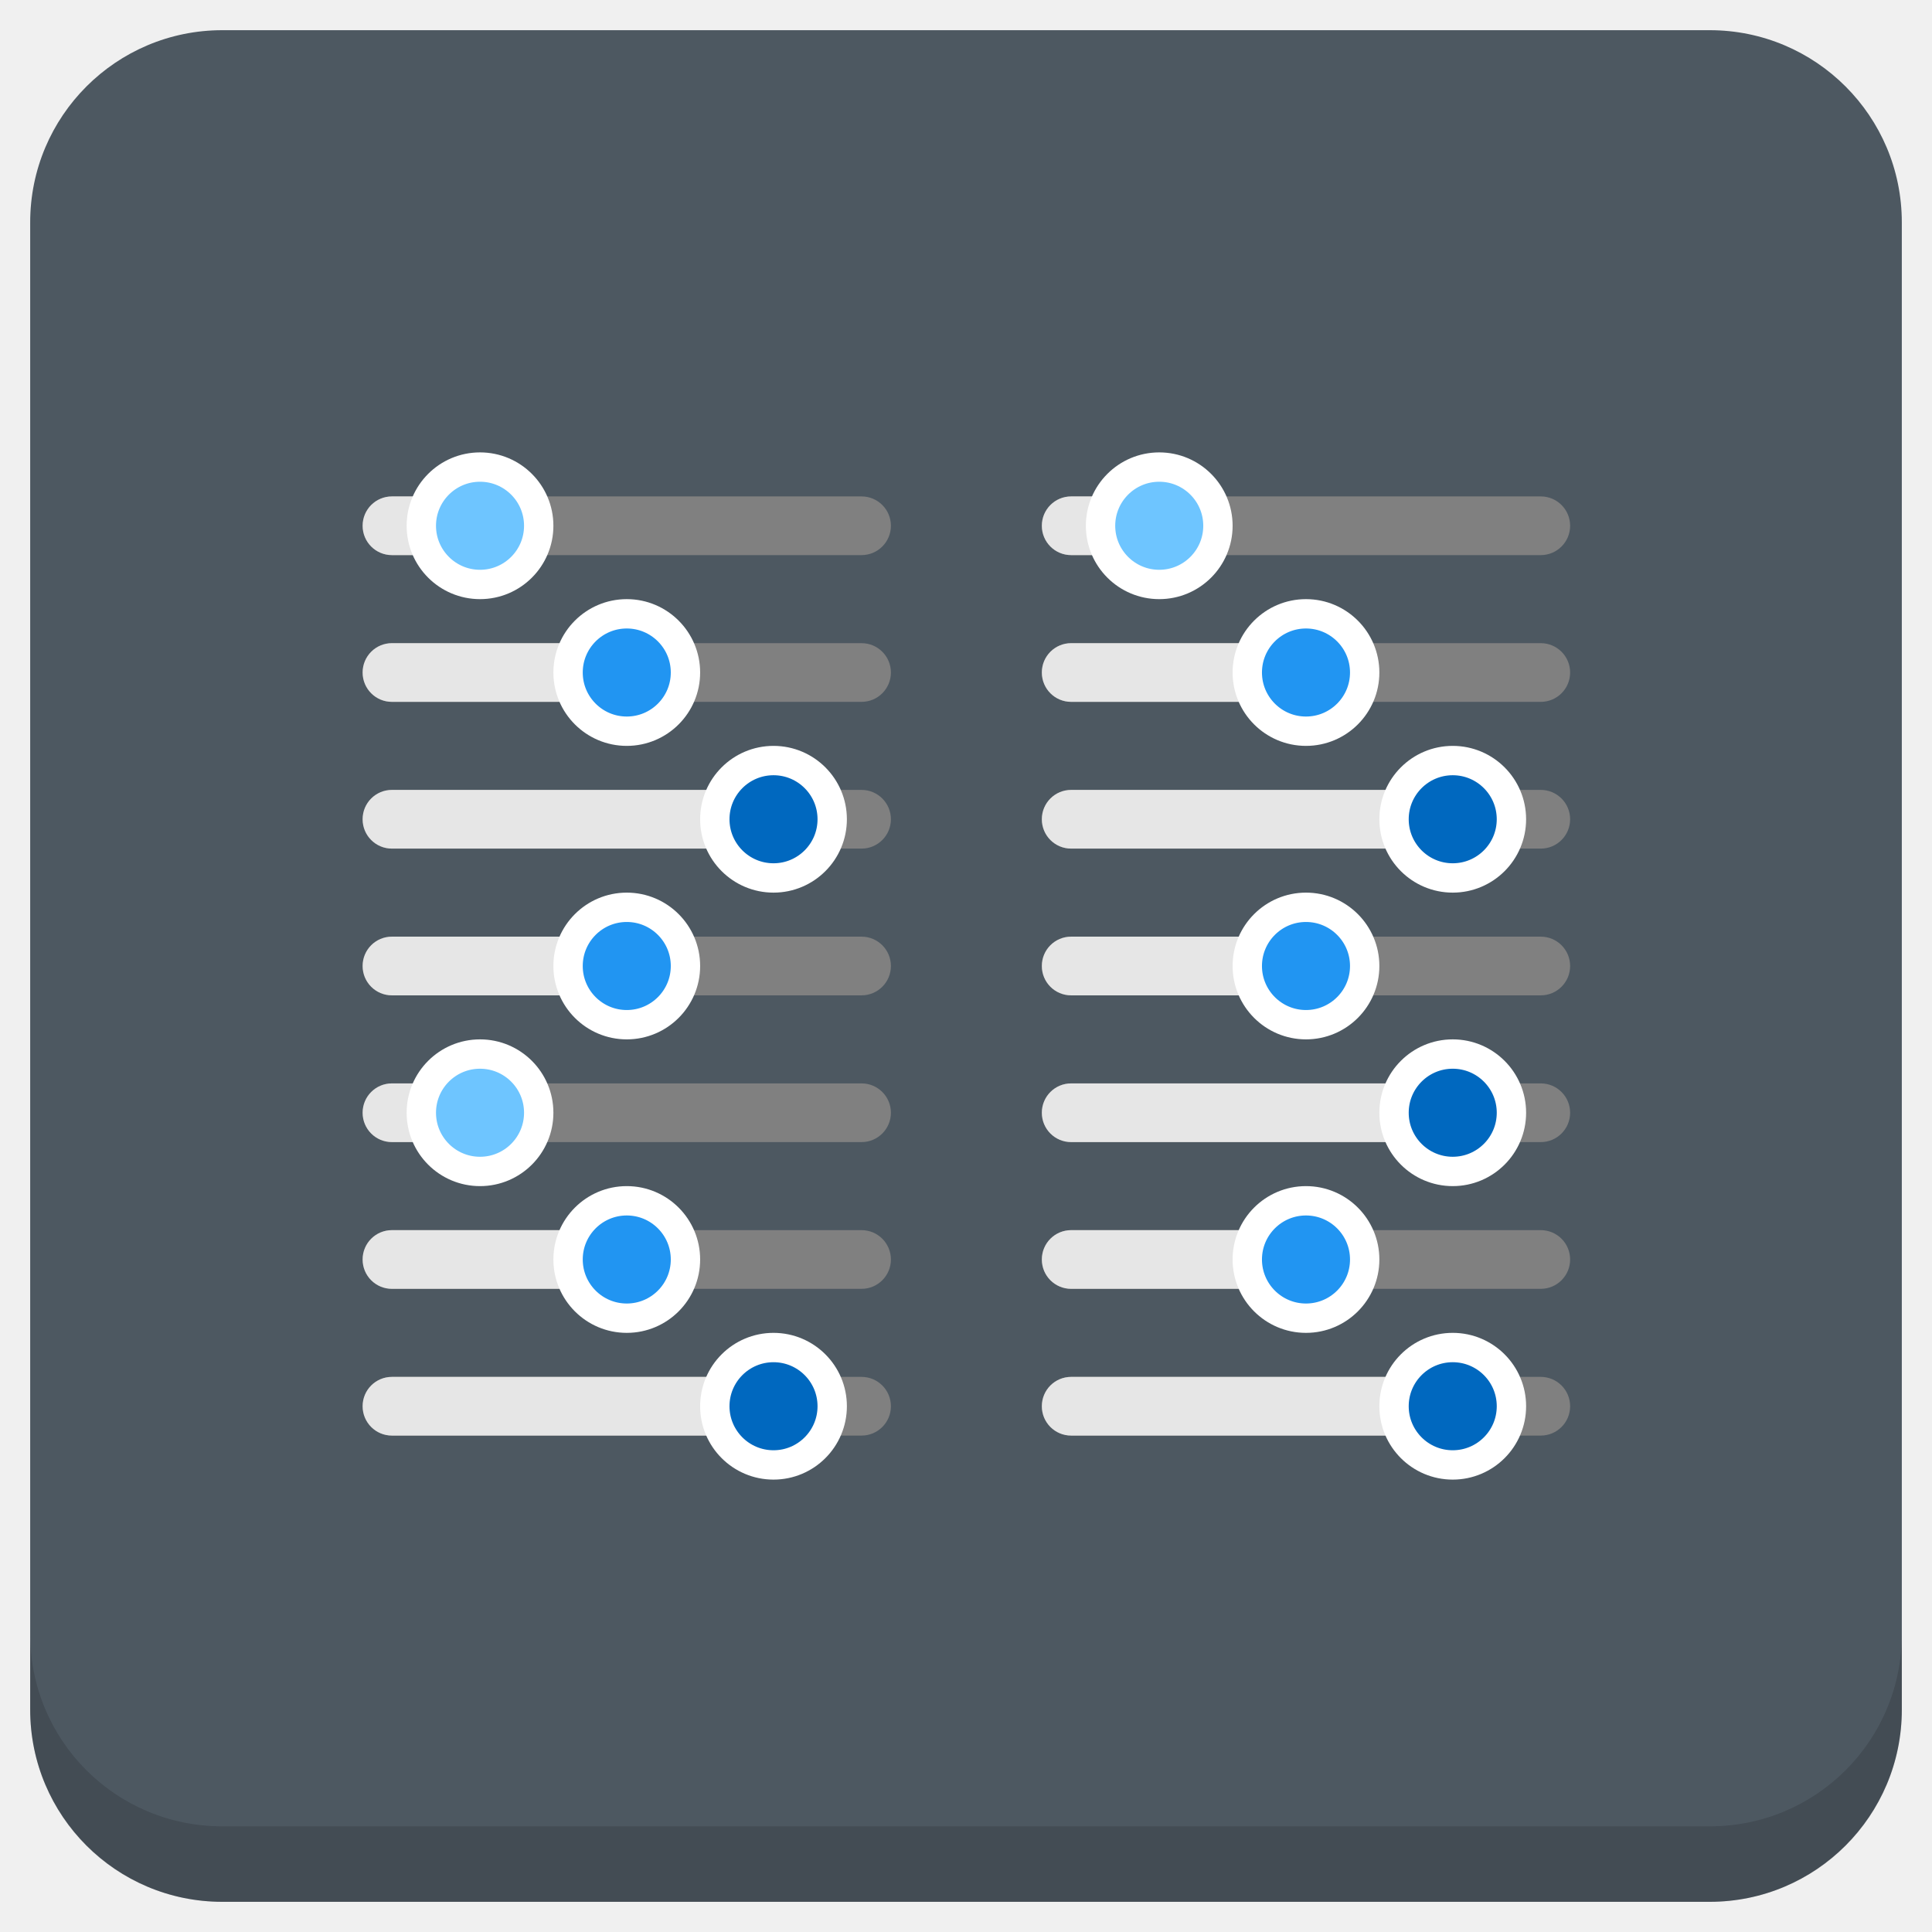
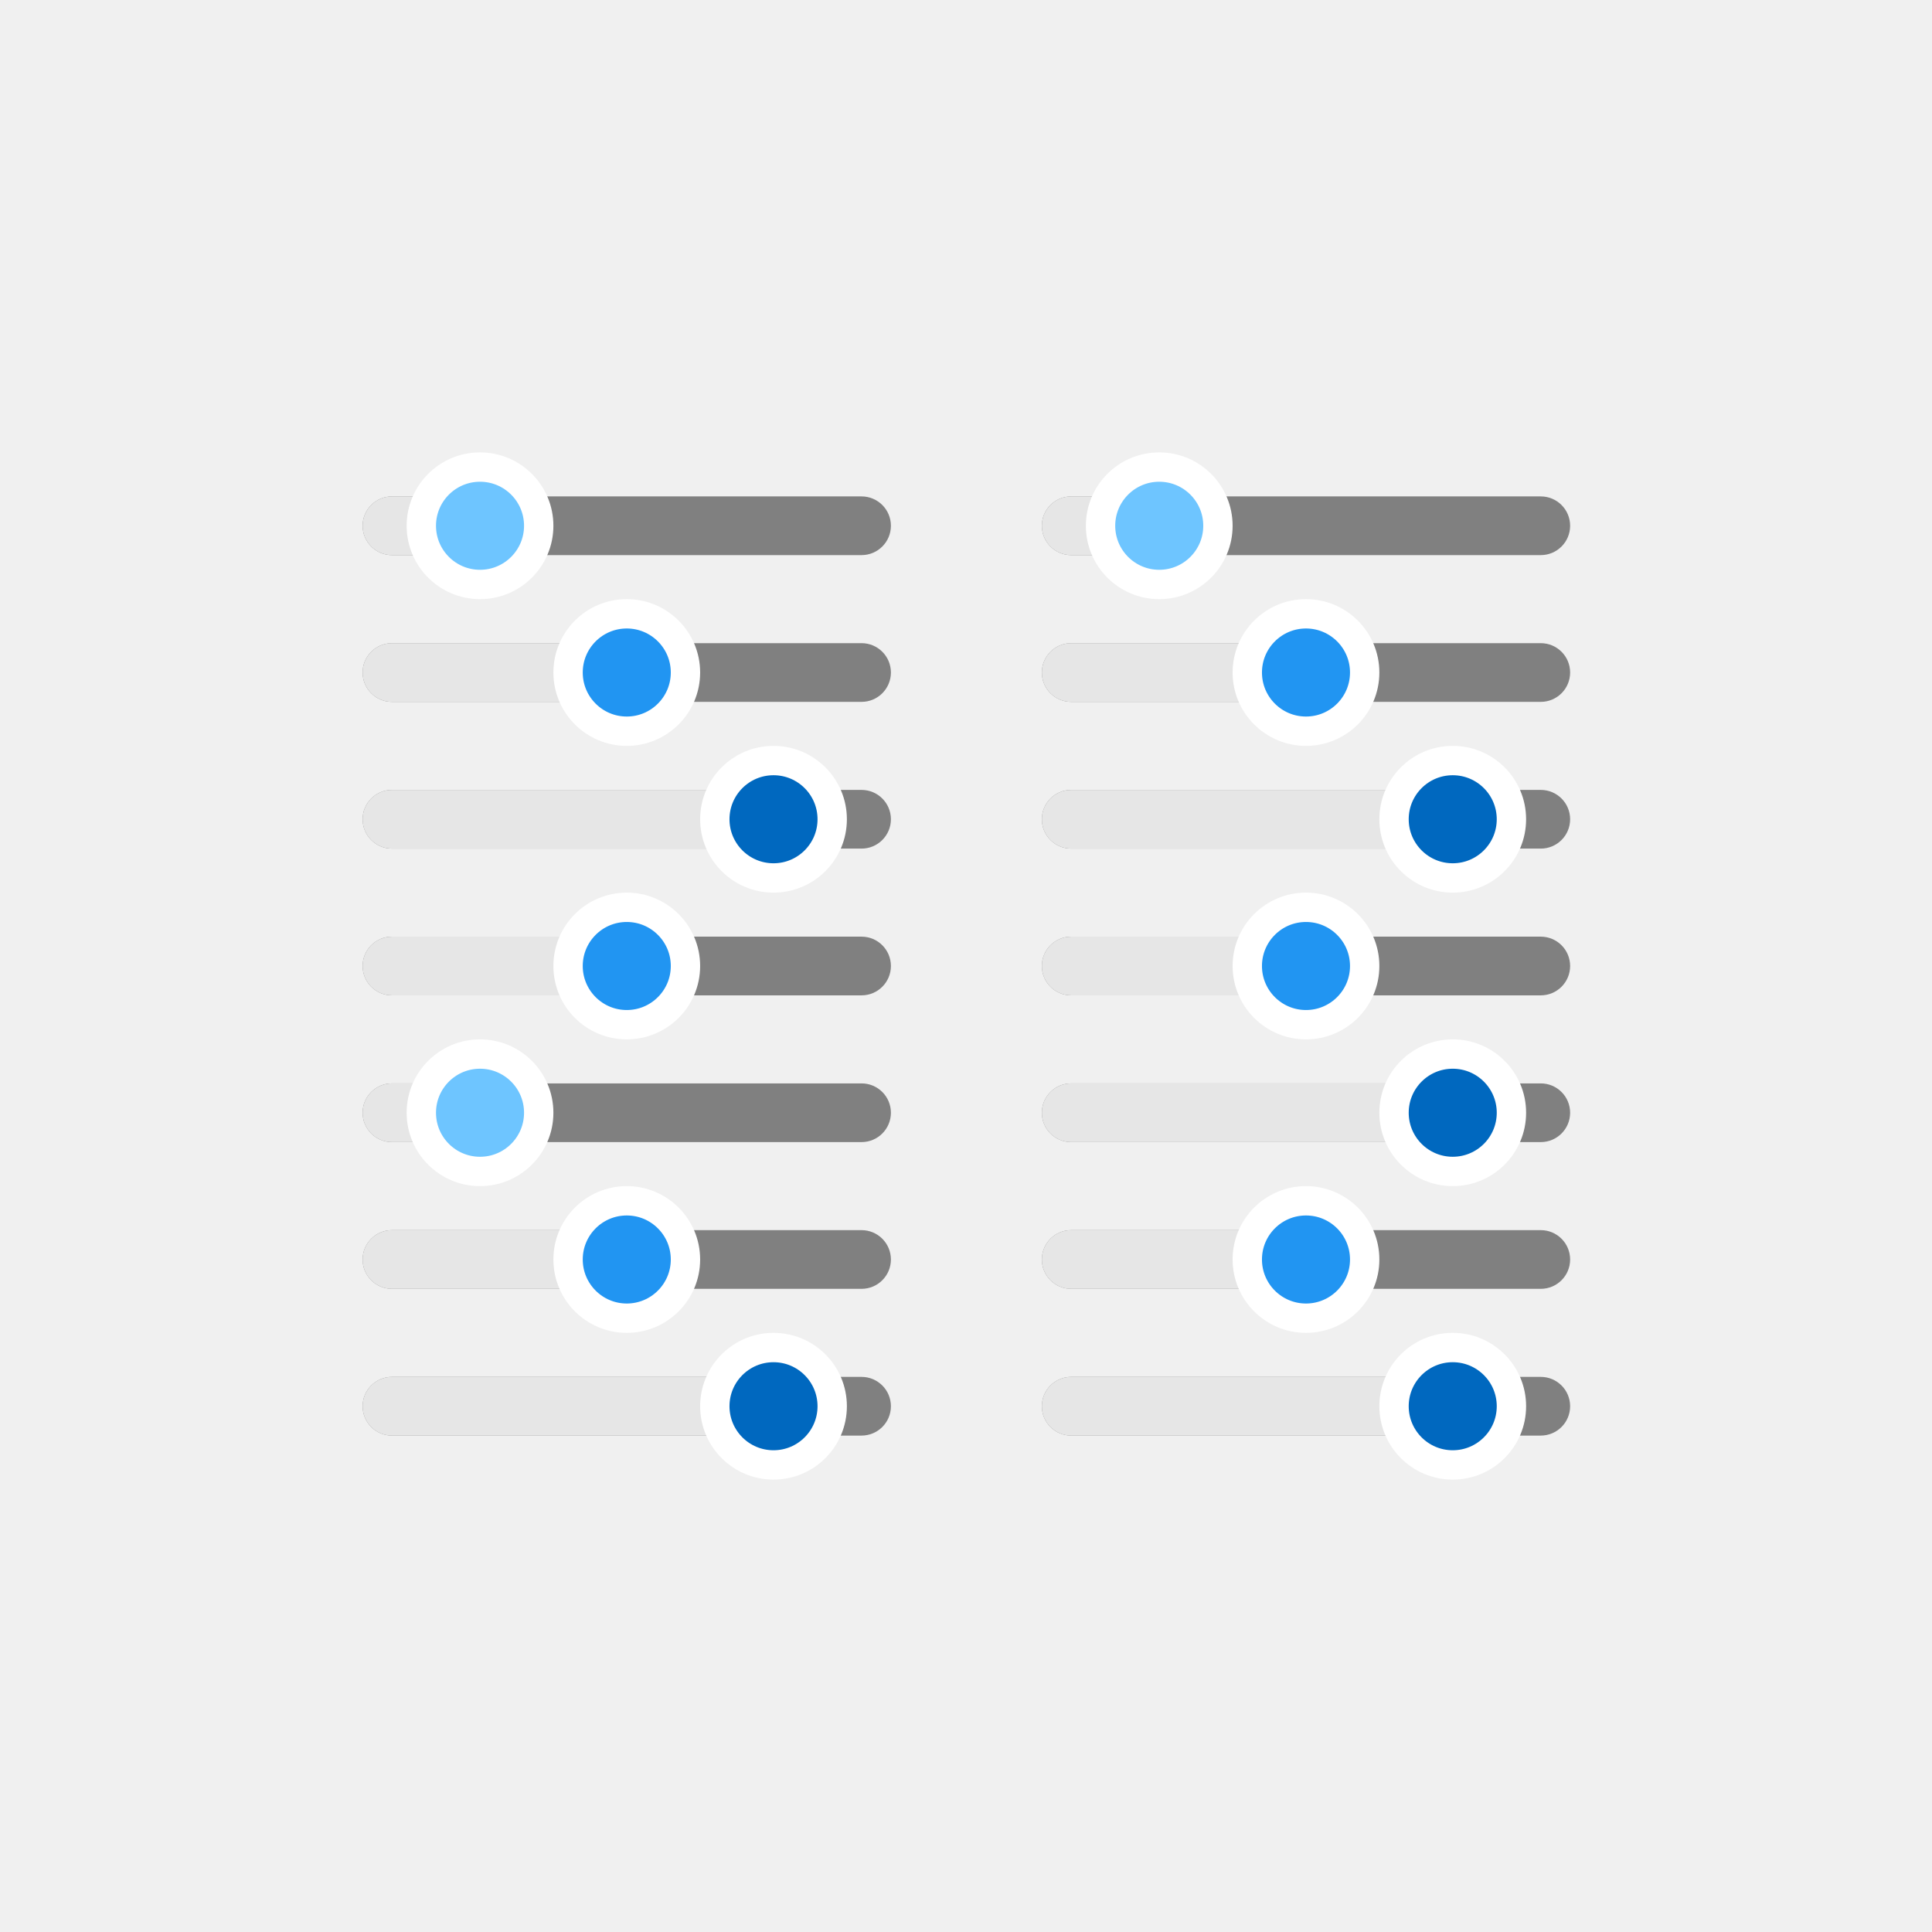
<svg xmlns="http://www.w3.org/2000/svg" xmlns:xlink="http://www.w3.org/1999/xlink" version="1.1" id="Layer_1" x="0px" y="0px" viewBox="0 0 256 256" enable-background="new 0 0 256 256" xml:space="preserve">
  <defs id="defs251">
    <clipPath id="b">
      <use width="100%" overflow="visible" xlink:href="#a" height="100%" id="use5" />
    </clipPath>
    <linearGradient x1="29.337" x2="81.837" y1="75.021" gradientUnits="userSpaceOnUse" y2="44.354" id="c">
      <stop id="stop10" offset="0" stop-opacity=".6" stop-color="#A52714" />
      <stop id="stop12" offset=".66" stop-opacity="0" stop-color="#A52714" />
    </linearGradient>
    <clipPath id="clipPath1232">
      <use width="100%" overflow="visible" xlink:href="#a" height="100%" id="use1230" />
    </clipPath>
    <clipPath id="clipPath1236">
      <use width="100%" overflow="visible" xlink:href="#a" height="100%" id="use1234" />
    </clipPath>
    <linearGradient x1="110.87" x2="52.538" y1="164.5" gradientUnits="userSpaceOnUse" y2="130.33" id="d">
      <stop id="stop23" offset="0" stop-opacity=".4" stop-color="#055524" />
      <stop id="stop25" offset=".33" stop-opacity="0" stop-color="#055524" />
    </linearGradient>
    <clipPath id="clipPath1244">
      <use width="100%" overflow="visible" xlink:href="#a" height="100%" id="use1242" />
    </clipPath>
    <clipPath id="clipPath1248">
      <use width="100%" overflow="visible" xlink:href="#a" height="100%" id="use1246" />
    </clipPath>
    <clipPath id="f">
      <use y="0" x="0" style="overflow:visible" id="use37" height="100%" xlink:href="#e" overflow="visible" width="100%" />
    </clipPath>
    <linearGradient x1="121.86" x2="136.55" y1="49.804" gradientUnits="userSpaceOnUse" y2="114.13" id="g">
      <stop id="stop42" offset="0" stop-opacity=".3" stop-color="#EA6100" />
      <stop id="stop44" offset=".66" stop-opacity="0" stop-color="#EA6100" />
    </linearGradient>
    <clipPath id="clipPath1258">
      <use width="100%" overflow="visible" xlink:href="#a" height="100%" id="use1256" />
    </clipPath>
    <clipPath id="clipPath1269">
      <use width="100%" overflow="visible" xlink:href="#a" height="100%" id="use1267" />
    </clipPath>
    <clipPath id="j">
      <use y="0" x="0" style="overflow:visible" id="use62" height="100%" xlink:href="#i" overflow="visible" width="100%" />
    </clipPath>
    <radialGradient id="l" gradientUnits="userSpaceOnUse" cy="55.948" cx="668.18" gradientTransform="translate(-576)" r="84.078">
      <stop stop-color="#3E2723" stop-opacity=".2" offset="0" id="stop73" />
      <stop stop-color="#3E2723" stop-opacity="0" offset="1" id="stop75" />
    </radialGradient>
    <clipPath id="clipPath1285">
      <use width="100%" overflow="visible" xlink:href="#a" height="100%" id="use1283" />
    </clipPath>
    <clipPath id="clipPath1289">
      <use width="100%" overflow="visible" xlink:href="#a" height="100%" id="use1287" />
    </clipPath>
    <clipPath id="n">
      <use y="0" x="0" style="overflow:visible" id="use83" height="100%" xlink:href="#m" overflow="visible" width="100%" />
    </clipPath>
    <radialGradient id="p" gradientUnits="userSpaceOnUse" cy="48.52" cx="597.88" gradientTransform="translate(-576)" r="78.044">
      <stop stop-color="#3E2723" stop-opacity=".2" offset="0" id="stop94" />
      <stop stop-color="#3E2723" stop-opacity="0" offset="1" id="stop96" />
    </radialGradient>
    <clipPath id="clipPath1305">
      <use width="100%" overflow="visible" xlink:href="#a" height="100%" id="use1303" />
    </clipPath>
    <radialGradient id="q" gradientUnits="userSpaceOnUse" cy="96.138" cx="671.84" gradientTransform="translate(-576)" r="87.87">
      <stop stop-color="#263238" stop-opacity=".2" offset="0" id="stop101" />
      <stop stop-color="#263238" stop-opacity="0" offset="1" id="stop103" />
    </radialGradient>
    <clipPath id="clipPath1312">
      <use width="100%" overflow="visible" xlink:href="#a" height="100%" id="use1310" />
    </clipPath>
    <clipPath id="clipPath1316">
      <use width="100%" overflow="visible" xlink:href="#a" height="100%" id="use1314" />
    </clipPath>
    <clipPath id="clipPath1320">
      <use width="100%" overflow="visible" xlink:href="#a" height="100%" id="use1318" />
    </clipPath>
    <clipPath id="clipPath1324">
      <use width="100%" overflow="visible" xlink:href="#a" height="100%" id="use1322" />
    </clipPath>
    <path d="m 8,184 h 83.77 l 38.88,-38.88 V 116 H 61.36 L 8,24.48 Z" id="e" />
    <path d="m 96,56 34.65,60 -38.88,68 H 184 V 56 Z" id="i" />
    <path d="M 21.97,8 V 48.34 L 61.36,116 96,56 h 88 V 8 Z" id="m" />
    <clipPath id="b-1">
      <use width="100%" overflow="visible" xlink:href="#a" height="100%" id="use5-7" />
    </clipPath>
    <clipPath id="clipPath1232-2">
      <use width="100%" overflow="visible" xlink:href="#a" height="100%" id="use1230-2" />
    </clipPath>
    <clipPath id="clipPath1236-6">
      <use width="100%" overflow="visible" xlink:href="#a" height="100%" id="use1234-1" />
    </clipPath>
    <clipPath id="clipPath1244-1">
      <use width="100%" overflow="visible" xlink:href="#a" height="100%" id="use1242-5" />
    </clipPath>
    <clipPath id="clipPath1248-9">
      <use width="100%" overflow="visible" xlink:href="#a" height="100%" id="use1246-4" />
    </clipPath>
    <clipPath id="f-9">
      <use y="0" x="0" style="overflow:visible" id="use37-0" height="100%" xlink:href="#e-8" overflow="visible" width="100%" />
    </clipPath>
    <clipPath id="clipPath1258-7">
      <use width="100%" overflow="visible" xlink:href="#a" height="100%" id="use1256-7" />
    </clipPath>
    <clipPath id="clipPath1269-1">
      <use width="100%" overflow="visible" xlink:href="#a" height="100%" id="use1267-1" />
    </clipPath>
    <clipPath id="j-5">
      <use y="0" x="0" style="overflow:visible" id="use62-9" height="100%" xlink:href="#i-5" overflow="visible" width="100%" />
    </clipPath>
    <radialGradient id="l-7" gradientUnits="userSpaceOnUse" cy="55.948" cx="668.18" gradientTransform="translate(-576)" r="84.078">
      <stop stop-color="#3E2723" stop-opacity=".2" offset="0" id="stop73-7" />
      <stop stop-color="#3E2723" stop-opacity="0" offset="1" id="stop75-6" />
    </radialGradient>
    <clipPath id="clipPath1285-7">
      <use width="100%" overflow="visible" xlink:href="#a" height="100%" id="use1283-3" />
    </clipPath>
    <clipPath id="clipPath1289-6">
      <use width="100%" overflow="visible" xlink:href="#a" height="100%" id="use1287-5" />
    </clipPath>
    <clipPath id="n-6">
      <use y="0" x="0" style="overflow:visible" id="use83-3" height="100%" xlink:href="#m-6" overflow="visible" width="100%" />
    </clipPath>
    <radialGradient id="p-9" gradientUnits="userSpaceOnUse" cy="48.52" cx="597.88" gradientTransform="translate(-576)" r="78.044">
      <stop stop-color="#3E2723" stop-opacity=".2" offset="0" id="stop94-4" />
      <stop stop-color="#3E2723" stop-opacity="0" offset="1" id="stop96-8" />
    </radialGradient>
    <clipPath id="clipPath1305-1">
      <use width="100%" overflow="visible" xlink:href="#a" height="100%" id="use1303-2" />
    </clipPath>
    <radialGradient id="q-9" gradientUnits="userSpaceOnUse" cy="96.138" cx="671.84" gradientTransform="translate(-576)" r="87.87">
      <stop stop-color="#263238" stop-opacity=".2" offset="0" id="stop101-3" />
      <stop stop-color="#263238" stop-opacity="0" offset="1" id="stop103-9" />
    </radialGradient>
    <clipPath id="clipPath1312-0">
      <use width="100%" overflow="visible" xlink:href="#a" height="100%" id="use1310-8" />
    </clipPath>
    <clipPath id="clipPath1316-8">
      <use width="100%" overflow="visible" xlink:href="#a" height="100%" id="use1314-5" />
    </clipPath>
    <clipPath id="clipPath1320-0">
      <use width="100%" overflow="visible" xlink:href="#a" height="100%" id="use1318-9" />
    </clipPath>
    <clipPath id="clipPath1324-6">
      <use width="100%" overflow="visible" xlink:href="#a" height="100%" id="use1322-3" />
    </clipPath>
    <path d="m 8,184 h 83.77 l 38.88,-38.88 V 116 H 61.36 L 8,24.48 Z" id="e-8" />
    <path d="m 96,56 34.65,60 -38.88,68 H 184 V 56 Z" id="i-5" />
    <path d="M 21.97,8 V 48.34 L 61.36,116 96,56 h 88 V 8 Z" id="m-6" />
    <radialGradient id="r" gradientUnits="userSpaceOnUse" cy="32.014" cx="34.286" gradientTransform="translate(-23.07961,-106.2699)" r="176.75">
      <stop stop-color="#fff" stop-opacity=".1" offset="0" id="stop130" />
      <stop stop-color="#fff" stop-opacity="0" offset="1" id="stop132" />
    </radialGradient>
    <clipPath id="b-0">
      <use y="0" x="0" style="overflow:visible" width="100%" overflow="visible" xlink:href="#a" height="100%" id="use5-5" />
    </clipPath>
    <clipPath id="clipPath963">
      <use y="0" x="0" style="overflow:visible" width="100%" overflow="visible" xlink:href="#a" height="100%" id="use961" />
    </clipPath>
    <clipPath id="clipPath967">
      <use y="0" x="0" style="overflow:visible" width="100%" overflow="visible" xlink:href="#a" height="100%" id="use965" />
    </clipPath>
    <radialGradient id="q-94" gradientUnits="userSpaceOnUse" cy="96.138" cx="671.84" gradientTransform="translate(-576)" r="87.87">
      <stop stop-color="#263238" stop-opacity=".2" offset="0" id="stop101-6" />
      <stop stop-color="#263238" stop-opacity="0" offset="1" id="stop103-92" />
    </radialGradient>
    <clipPath id="clipPath974">
      <use y="0" x="0" style="overflow:visible" width="100%" overflow="visible" xlink:href="#a" height="100%" id="use972" />
    </clipPath>
    <radialGradient id="p-2" gradientUnits="userSpaceOnUse" cy="48.52" cx="597.88" gradientTransform="translate(-576)" r="78.044">
      <stop stop-color="#3E2723" stop-opacity=".2" offset="0" id="stop94-47" />
      <stop stop-color="#3E2723" stop-opacity="0" offset="1" id="stop96-7" />
    </radialGradient>
    <clipPath id="clipPath981">
      <use y="0" x="0" style="overflow:visible" width="100%" overflow="visible" xlink:href="#a" height="100%" id="use979" />
    </clipPath>
    <clipPath id="clipPath985">
      <use y="0" x="0" style="overflow:visible" width="100%" overflow="visible" xlink:href="#a" height="100%" id="use983" />
    </clipPath>
    <clipPath id="n-5">
      <use width="100%" overflow="visible" xlink:href="#m-0" height="100%" id="use83-4" style="overflow:visible" x="0" y="0" />
    </clipPath>
    <radialGradient id="l-2" gradientUnits="userSpaceOnUse" cy="55.948" cx="668.18" gradientTransform="translate(-576)" r="84.078">
      <stop stop-color="#3E2723" stop-opacity=".2" offset="0" id="stop73-8" />
      <stop stop-color="#3E2723" stop-opacity="0" offset="1" id="stop75-9" />
    </radialGradient>
    <clipPath id="clipPath997">
      <use y="0" x="0" style="overflow:visible" width="100%" overflow="visible" xlink:href="#a" height="100%" id="use995" />
    </clipPath>
    <clipPath id="clipPath1001">
      <use y="0" x="0" style="overflow:visible" width="100%" overflow="visible" xlink:href="#a" height="100%" id="use999" />
    </clipPath>
    <clipPath id="j-3">
      <use width="100%" overflow="visible" xlink:href="#i-1" height="100%" id="use62-6" style="overflow:visible" x="0" y="0" />
    </clipPath>
    <clipPath id="clipPath1010">
      <use y="0" x="0" style="overflow:visible" width="100%" overflow="visible" xlink:href="#a" height="100%" id="use1008" />
    </clipPath>
    <clipPath id="clipPath1017">
      <use y="0" x="0" style="overflow:visible" width="100%" overflow="visible" xlink:href="#a" height="100%" id="use1015" />
    </clipPath>
    <clipPath id="f-0">
      <use width="100%" overflow="visible" xlink:href="#e-1" height="100%" id="use37-5" style="overflow:visible" x="0" y="0" />
    </clipPath>
    <clipPath id="clipPath1029">
      <use y="0" x="0" style="overflow:visible" width="100%" overflow="visible" xlink:href="#a" height="100%" id="use1027" />
    </clipPath>
    <clipPath id="clipPath1033">
      <use y="0" x="0" style="overflow:visible" width="100%" overflow="visible" xlink:href="#a" height="100%" id="use1031" />
    </clipPath>
    <clipPath id="clipPath1043">
      <use y="0" x="0" style="overflow:visible" width="100%" overflow="visible" xlink:href="#a" height="100%" id="use1041" />
    </clipPath>
    <clipPath id="clipPath1047">
      <use y="0" x="0" style="overflow:visible" width="100%" overflow="visible" xlink:href="#a" height="100%" id="use1045" />
    </clipPath>
    <path id="e-1" d="m 8,184 h 83.77 l 38.88,-38.88 V 116 H 61.36 L 8,24.48 Z" />
    <path id="i-1" d="m 96,56 34.65,60 -38.88,68 H 184 V 56 Z" />
    <path id="m-0" d="M 21.97,8 V 48.34 L 61.36,116 96,56 h 88 V 8 Z" />
    <circle r="88" cx="96" cy="96" id="a" />
    <path d="m8 184h83.77l38.88-38.88v-29.12h-69.29l-53.36-91.52z" id="e-6" />
    <path d="m96 56l34.65 60-38.88 68h92.23v-128z" id="i-2" />
    <path d="m21.97 8v40.34l39.39 67.66 34.64-60h88v-48z" id="m-8" />
    <defs id="defs1820">
      <path d="M 21.97,8 V 48.34 L 61.36,116 96,56 h 88 V 8 Z" id="path1928" />
    </defs>
    <clipPath id="n-7">
      <use id="use1822" height="100%" xlink:href="#m-8" overflow="visible" width="100%" style="overflow:visible" x="0" y="0" />
    </clipPath>
    <defs id="defs1799">
      <path d="m 96,56 34.65,60 -38.88,68 H 184 V 56 Z" id="path1918" />
    </defs>
    <clipPath id="j-6">
      <use id="use1801" height="100%" xlink:href="#i-2" overflow="visible" width="100%" style="overflow:visible" x="0" y="0" />
    </clipPath>
    <defs id="defs1774">
      <path d="m 8,184 h 83.77 l 38.88,-38.88 V 116 H 61.36 L 8,24.48 Z" id="path1902" />
    </defs>
    <clipPath id="f-06">
      <use id="use1776" height="100%" xlink:href="#e-6" overflow="visible" width="100%" style="overflow:visible" x="0" y="0" />
    </clipPath>
    <linearGradient x1="110.87" x2="52.538" y1="164.5" gradientUnits="userSpaceOnUse" y2="130.33" id="linearGradient1897">
      <stop id="stop1762" offset="0" stop-opacity=".4" stop-color="#055524" />
      <stop id="stop1764" offset=".33" stop-opacity="0" stop-color="#055524" />
    </linearGradient>
    <linearGradient x1="29.337" x2="81.837" y1="75.021" gradientUnits="userSpaceOnUse" y2="44.354" id="linearGradient1889">
      <stop id="stop1749" offset="0" stop-opacity=".6" stop-color="#A52714" />
      <stop id="stop1751" offset=".66" stop-opacity="0" stop-color="#A52714" />
    </linearGradient>
    <linearGradient id="linearGradient1910" y2="114.13" gradientUnits="userSpaceOnUse" y1="49.804" x2="136.55" x1="121.86">
      <stop stop-color="#EA6100" stop-opacity=".3" offset="0" id="stop1781" />
      <stop stop-color="#EA6100" stop-opacity="0" offset=".66" id="stop1783" />
    </linearGradient>
    <clipPath id="b-3">
      <use y="0" x="0" style="overflow:visible" width="100%" overflow="visible" xlink:href="#a" height="100%" id="use5-1" />
    </clipPath>
    <clipPath id="clipPath1024">
      <use y="0" x="0" style="overflow:visible" width="100%" overflow="visible" xlink:href="#a" height="100%" id="use1022" />
    </clipPath>
    <clipPath id="clipPath1028">
      <use y="0" x="0" style="overflow:visible" width="100%" overflow="visible" xlink:href="#a" height="100%" id="use1026" />
    </clipPath>
    <clipPath id="clipPath1035">
      <use y="0" x="0" style="overflow:visible" width="100%" overflow="visible" xlink:href="#a" height="100%" id="use1033" />
    </clipPath>
    <clipPath id="clipPath1039">
      <use y="0" x="0" style="overflow:visible" width="100%" overflow="visible" xlink:href="#a" height="100%" id="use1037" />
    </clipPath>
    <clipPath id="f-6">
      <use y="0" x="0" style="overflow:visible" id="use37-8" height="100%" xlink:href="#e-61" overflow="visible" width="100%" />
    </clipPath>
    <clipPath id="clipPath1048">
      <use y="0" x="0" style="overflow:visible" width="100%" overflow="visible" xlink:href="#a" height="100%" id="use1046" />
    </clipPath>
    <clipPath id="clipPath1058">
      <use y="0" x="0" style="overflow:visible" width="100%" overflow="visible" xlink:href="#a" height="100%" id="use1056" />
    </clipPath>
    <clipPath id="j-66">
      <use y="0" x="0" style="overflow:visible" id="use62-4" height="100%" xlink:href="#i-59" overflow="visible" width="100%" />
    </clipPath>
    <radialGradient id="l-9" gradientUnits="userSpaceOnUse" cy="55.948" cx="668.18" gradientTransform="translate(-576)" r="84.078">
      <stop stop-color="#3E2723" stop-opacity=".2" offset="0" id="stop73-5" />
      <stop stop-color="#3E2723" stop-opacity="0" offset="1" id="stop75-0" />
    </radialGradient>
    <clipPath id="clipPath1073">
      <use y="0" x="0" style="overflow:visible" width="100%" overflow="visible" xlink:href="#a" height="100%" id="use1071" />
    </clipPath>
    <clipPath id="clipPath1077">
      <use y="0" x="0" style="overflow:visible" width="100%" overflow="visible" xlink:href="#a" height="100%" id="use1075" />
    </clipPath>
    <clipPath id="n-4">
      <use y="0" x="0" style="overflow:visible" id="use83-8" height="100%" xlink:href="#m-4" overflow="visible" width="100%" />
    </clipPath>
    <radialGradient id="p-7" gradientUnits="userSpaceOnUse" cy="48.52" cx="597.88" gradientTransform="translate(-576)" r="78.044">
      <stop stop-color="#3E2723" stop-opacity=".2" offset="0" id="stop94-1" />
      <stop stop-color="#3E2723" stop-opacity="0" offset="1" id="stop96-72" />
    </radialGradient>
    <clipPath id="clipPath1092">
      <use y="0" x="0" style="overflow:visible" width="100%" overflow="visible" xlink:href="#a" height="100%" id="use1090" />
    </clipPath>
    <radialGradient id="q-7" gradientUnits="userSpaceOnUse" cy="96.138" cx="671.84" gradientTransform="translate(-576)" r="87.87">
      <stop stop-color="#263238" stop-opacity=".2" offset="0" id="stop101-2" />
      <stop stop-color="#263238" stop-opacity="0" offset="1" id="stop103-2" />
    </radialGradient>
    <clipPath id="clipPath1099">
      <use y="0" x="0" style="overflow:visible" width="100%" overflow="visible" xlink:href="#a" height="100%" id="use1097" />
    </clipPath>
    <clipPath id="clipPath1103">
      <use y="0" x="0" style="overflow:visible" width="100%" overflow="visible" xlink:href="#a" height="100%" id="use1101" />
    </clipPath>
    <clipPath id="clipPath1107">
      <use y="0" x="0" style="overflow:visible" width="100%" overflow="visible" xlink:href="#a" height="100%" id="use1105" />
    </clipPath>
    <clipPath id="clipPath1111">
      <use y="0" x="0" style="overflow:visible" width="100%" overflow="visible" xlink:href="#a" height="100%" id="use1109" />
    </clipPath>
    <radialGradient id="r-6" gradientUnits="userSpaceOnUse" cy="32.014" cx="34.286" gradientTransform="translate(-7,-7)" r="176.75">
      <stop stop-color="#fff" stop-opacity=".1" offset="0" id="stop130-1" />
      <stop stop-color="#fff" stop-opacity="0" offset="1" id="stop132-0" />
    </radialGradient>
    <path d="m 8,184 h 83.77 l 38.88,-38.88 V 116 H 61.36 L 8,24.48 Z" id="e-61" />
    <path d="m 96,56 34.65,60 -38.88,68 H 184 V 56 Z" id="i-59" />
    <path d="M 21.97,8 V 48.34 L 61.36,116 96,56 h 88 V 8 Z" id="m-4" />
    <clipPath id="b-9">
      <use y="0" x="0" style="overflow:visible" width="100%" overflow="visible" xlink:href="#a" height="100%" id="use5-0" />
    </clipPath>
    <clipPath id="clipPath1024-7">
      <use y="0" x="0" style="overflow:visible" width="100%" overflow="visible" xlink:href="#a" height="100%" id="use1022-7" />
    </clipPath>
    <clipPath id="clipPath1028-1">
      <use y="0" x="0" style="overflow:visible" width="100%" overflow="visible" xlink:href="#a" height="100%" id="use1026-1" />
    </clipPath>
    <clipPath id="clipPath1035-7">
      <use y="0" x="0" style="overflow:visible" width="100%" overflow="visible" xlink:href="#a" height="100%" id="use1033-7" />
    </clipPath>
    <clipPath id="clipPath1039-6">
      <use y="0" x="0" style="overflow:visible" width="100%" overflow="visible" xlink:href="#a" height="100%" id="use1037-7" />
    </clipPath>
    <clipPath id="f-3">
      <use y="0" x="0" style="overflow:visible" id="use37-6" height="100%" xlink:href="#e-9" overflow="visible" width="100%" />
    </clipPath>
    <clipPath id="clipPath1048-3">
      <use y="0" x="0" style="overflow:visible" width="100%" overflow="visible" xlink:href="#a" height="100%" id="use1046-9" />
    </clipPath>
    <clipPath id="clipPath1058-4">
      <use y="0" x="0" style="overflow:visible" width="100%" overflow="visible" xlink:href="#a" height="100%" id="use1056-8" />
    </clipPath>
    <clipPath id="j-1">
      <use y="0" x="0" style="overflow:visible" id="use62-2" height="100%" xlink:href="#i-6" overflow="visible" width="100%" />
    </clipPath>
    <radialGradient id="l-93" gradientUnits="userSpaceOnUse" cy="55.948" cx="668.18" gradientTransform="translate(-576)" r="84.078">
      <stop stop-color="#3E2723" stop-opacity=".2" offset="0" id="stop73-9" />
      <stop stop-color="#3E2723" stop-opacity="0" offset="1" id="stop75-08" />
    </radialGradient>
    <clipPath id="clipPath1073-8">
      <use y="0" x="0" style="overflow:visible" width="100%" overflow="visible" xlink:href="#a" height="100%" id="use1071-5" />
    </clipPath>
    <clipPath id="clipPath1077-0">
      <use y="0" x="0" style="overflow:visible" width="100%" overflow="visible" xlink:href="#a" height="100%" id="use1075-9" />
    </clipPath>
    <clipPath id="n-63">
      <use y="0" x="0" style="overflow:visible" id="use83-85" height="100%" xlink:href="#m-2" overflow="visible" width="100%" />
    </clipPath>
    <radialGradient id="p-6" gradientUnits="userSpaceOnUse" cy="48.52" cx="597.88" gradientTransform="translate(-576)" r="78.044">
      <stop stop-color="#3E2723" stop-opacity=".2" offset="0" id="stop94-11" />
      <stop stop-color="#3E2723" stop-opacity="0" offset="1" id="stop96-5" />
    </radialGradient>
    <clipPath id="clipPath1092-9">
      <use y="0" x="0" style="overflow:visible" width="100%" overflow="visible" xlink:href="#a" height="100%" id="use1090-8" />
    </clipPath>
    <radialGradient id="q-4" gradientUnits="userSpaceOnUse" cy="96.138" cx="671.84" gradientTransform="translate(-576)" r="87.87">
      <stop stop-color="#263238" stop-opacity=".2" offset="0" id="stop101-8" />
      <stop stop-color="#263238" stop-opacity="0" offset="1" id="stop103-1" />
    </radialGradient>
    <clipPath id="clipPath1099-0">
      <use y="0" x="0" style="overflow:visible" width="100%" overflow="visible" xlink:href="#a" height="100%" id="use1097-3" />
    </clipPath>
    <clipPath id="clipPath1103-0">
      <use y="0" x="0" style="overflow:visible" width="100%" overflow="visible" xlink:href="#a" height="100%" id="use1101-4" />
    </clipPath>
    <clipPath id="clipPath1107-4">
      <use y="0" x="0" style="overflow:visible" width="100%" overflow="visible" xlink:href="#a" height="100%" id="use1105-4" />
    </clipPath>
    <clipPath id="clipPath1111-4">
      <use y="0" x="0" style="overflow:visible" width="100%" overflow="visible" xlink:href="#a" height="100%" id="use1109-7" />
    </clipPath>
    <radialGradient id="r-63" gradientUnits="userSpaceOnUse" cy="32.014" cx="34.286" gradientTransform="translate(-7,-7)" r="176.75">
      <stop stop-color="#fff" stop-opacity=".1" offset="0" id="stop130-17" />
      <stop stop-color="#fff" stop-opacity="0" offset="1" id="stop132-5" />
    </radialGradient>
    <path d="m 8,184 h 83.77 l 38.88,-38.88 V 116 H 61.36 L 8,24.48 Z" id="e-9" />
    <path d="m 96,56 34.65,60 -38.88,68 H 184 V 56 Z" id="i-6" />
    <path d="M 21.97,8 V 48.34 L 61.36,116 96,56 h 88 V 8 Z" id="m-2" />
  </defs>
-   <g id="layer3" style="display:inline">
-     <rect style="display:inline;fill:#4d5861;fill-opacity:1;stroke-width:1.418" id="rect1101" width="248" height="248" x="4" y="4" ry="25.456" />
+   <g id="layer3" style="display:none">
+     <rect style="display:none;fill:#4d5861;fill-opacity:1;stroke-width:1.418" id="rect1101" width="248" height="248" x="4" y="4" ry="25.456" />
  </g>
-   <g id="layer2" style="display:inline">
-     <path style="display:inline;opacity:0.5;fill:#17171d;fill-opacity:0.392;stroke-width:1.418" d="m 4,216.545 v 10 C 4,240.647 15.353,252 29.455,252 h 197.09 c 14.103,0 25.455,-11.353 25.455,-25.455 v -10 C 252,230.647 240.647,242 226.545,242 H 29.455 C 15.353,242 4,230.647 4,216.545 Z" id="rect1101-3" />
+   <g id="layer2" style="display:none">
+     <path style="display:none;opacity:0.5;fill:#17171d;fill-opacity:0.392;stroke-width:1.418" d="m 4,216.545 v 10 C 4,240.647 15.353,252 29.455,252 h 197.09 c 14.103,0 25.455,-11.353 25.455,-25.455 v -10 C 252,230.647 240.647,242 226.545,242 H 29.455 C 15.353,242 4,230.647 4,216.545 Z" id="rect1101-3" />
  </g>
  <g id="layer4" style="display:none">
    <ellipse style="fill:#4d5861;fill-opacity:1;stroke:none;stroke-width:2.741;stroke-miterlimit:4;stroke-dasharray:none;stroke-opacity:1" id="path1090" cx="128.05" cy="128" rx="124.05" ry="124" />
  </g>
  <g id="layer6" style="display:none">
    <g id="g2548" style="display:inline" transform="translate(-2.960187,1.58543)">
      <path d="m 256.36,128.415 c 0,-33.9 -13.5,-64.5 -35.4,-86.9 -0.4,-0.3 -0.7,-0.7 -1.1,-1 21.3,22.3 34.5,52.6 34.5,86 0,68.5 -55.2,124 -123.4,124 -32.9,0 -62.9,-13 -85,-34.1 0.3,0.3 0.6,0.6 0.9,0.9 22.2,21.7 52.6,35.1 86,35.1 68.2,0 123.5,-55.5 123.5,-124 z" id="path238" style="display:inline;opacity:0.1" />
      <path d="m 219.86,40.415 c -0.7,-0.6 -1.4,-1.3 -2,-1.9 -0.7,-0.6 -1.4,-1.2 -2.1,-1.9 19.1,21.8 30.7,50.5 30.7,81.8 0,68.5 -55.2,124 -123.4,124 -30.9,0 -59.2,-11.4 -80.9,-30.3 0.6,0.7 1.2,1.4 1.9,2.1 0.6,0.7 1.3,1.4 1.9,2 22.1,21.1 52.1,34.1 85,34.1 68.2,0 123.4,-55.5 123.4,-124 0,-33.3 -13.1,-63.6 -34.5,-85.9 z" id="path240" style="display:inline;opacity:0.2" />
      <path d="m 220.96,41.515 c 21.9,22.4 35.4,53.1 35.4,86.9 0,68.5 -55.2,124 -123.4,124 -33.5,0 -63.8,-13.4 -86,-35.1 22.4,22.9 53.6,37.1 88,37.1 68.2,0 123.4,-55.5 123.4,-124 -0.1,-34.9 -14.4,-66.4 -37.4,-88.9 z" id="path236" style="display:inline;opacity:0.05" />
    </g>
  </g>
  <g id="layer1">
    <g id="g1479" transform="translate(326.0399,29.00303)">
      <g transform="matrix(0.3888889,0,0,0.3888889,-292.7677,88.10809)" id="g1399">
        <rect style="fill:#808080;fill-opacity:1;stroke:none;stroke-width:2.401;stroke-miterlimit:4;stroke-dasharray:none;stroke-opacity:1" id="rect1091-3-2" width="180" height="20" x="38" y="118" ry="10" />
        <rect style="fill:#808080;fill-opacity:1;stroke:none;stroke-width:2.401;stroke-miterlimit:4;stroke-dasharray:none;stroke-opacity:1" id="rect1091-3-2-1-2" width="180" height="20" x="38" y="68" ry="10" />
        <rect style="fill:#808080;fill-opacity:1;stroke:none;stroke-width:2.401;stroke-miterlimit:4;stroke-dasharray:none;stroke-opacity:1" id="rect1091-3-2-1-7" width="180" height="20" x="38" y="168" ry="10" />
        <path style="fill:#e6e6e6;fill-opacity:1;stroke:none;stroke-width:2.401;stroke-miterlimit:4;stroke-dasharray:none;stroke-opacity:1" d="m 48,68 c -5.54,0 -10,4.46 -10,10 0,5.54 4.46,10 10,10 H 89 V 68 Z" id="rect1091-6-3-5" />
        <path style="fill:#e6e6e6;fill-opacity:1;stroke:none;stroke-width:2.401;stroke-miterlimit:4;stroke-dasharray:none;stroke-opacity:1" d="m 48,118 c -5.54,0 -10,4.46 -10,10 0,5.54 4.46,10 10,10 h 91 v -20 z" id="rect1091-6-3-5-0" />
        <circle style="fill:#2195f2;fill-opacity:1;stroke:#ffffff;stroke-width:10;stroke-miterlimit:4;stroke-dasharray:none;stroke-opacity:1" id="path1114-7" cx="128" cy="128" r="20" />
        <circle style="fill:#6ec5ff;fill-opacity:1;stroke:#ffffff;stroke-width:10;stroke-miterlimit:4;stroke-dasharray:none;stroke-opacity:1" id="path1114" cx="78" cy="78" r="20" />
        <path style="fill:#e6e6e6;fill-opacity:1;stroke:none;stroke-width:2.401;stroke-miterlimit:4;stroke-dasharray:none;stroke-opacity:1" d="m 48,168 c -5.54,0 -10,4.46 -10,10 0,5.54 4.46,10 10,10 h 141 v -20 z" id="rect1091-6-3-5-0-6" />
        <circle style="fill:#0068bf;fill-opacity:1;stroke:#ffffff;stroke-width:10;stroke-miterlimit:4;stroke-dasharray:none;stroke-opacity:1" id="path1114-5" cx="178" cy="178" r="20" />
      </g>
      <g transform="matrix(0.3888889,0,0,0.3888889,-292.7677,10.33031)" id="g1399-5">
        <rect style="fill:#808080;fill-opacity:1;stroke:none;stroke-width:2.401;stroke-miterlimit:4;stroke-dasharray:none;stroke-opacity:1" id="rect1091-3-2-3" width="180" height="20" x="38" y="118" ry="10" />
        <rect style="fill:#808080;fill-opacity:1;stroke:none;stroke-width:2.401;stroke-miterlimit:4;stroke-dasharray:none;stroke-opacity:1" id="rect1091-3-2-1-2-8" width="180" height="20" x="38" y="68" ry="10" />
        <rect style="fill:#808080;fill-opacity:1;stroke:none;stroke-width:2.401;stroke-miterlimit:4;stroke-dasharray:none;stroke-opacity:1" id="rect1091-3-2-1-7-8" width="180" height="20" x="38" y="168" ry="10" />
        <path style="fill:#e6e6e6;fill-opacity:1;stroke:none;stroke-width:2.401;stroke-miterlimit:4;stroke-dasharray:none;stroke-opacity:1" d="m 48,68 c -5.54,0 -10,4.46 -10,10 0,5.54 4.46,10 10,10 H 89 V 68 Z" id="rect1091-6-3-5-3" />
        <path style="fill:#e6e6e6;fill-opacity:1;stroke:none;stroke-width:2.401;stroke-miterlimit:4;stroke-dasharray:none;stroke-opacity:1" d="m 48,118 c -5.54,0 -10,4.46 -10,10 0,5.54 4.46,10 10,10 h 91 v -20 z" id="rect1091-6-3-5-0-18" />
        <circle style="fill:#2195f2;fill-opacity:1;stroke:#ffffff;stroke-width:10;stroke-miterlimit:4;stroke-dasharray:none;stroke-opacity:1" id="path1114-7-9" cx="128" cy="128" r="20" />
        <circle style="fill:#6ec5ff;fill-opacity:1;stroke:#ffffff;stroke-width:10;stroke-miterlimit:4;stroke-dasharray:none;stroke-opacity:1" id="path1114-6" cx="78" cy="78" r="20" />
        <path style="fill:#e6e6e6;fill-opacity:1;stroke:none;stroke-width:2.401;stroke-miterlimit:4;stroke-dasharray:none;stroke-opacity:1" d="m 48,168 c -5.54,0 -10,4.46 -10,10 0,5.54 4.46,10 10,10 h 141 v -20 z" id="rect1091-6-3-5-0-6-4" />
        <circle style="fill:#0068bf;fill-opacity:1;stroke:#ffffff;stroke-width:10;stroke-miterlimit:4;stroke-dasharray:none;stroke-opacity:1" id="path1114-5-3" cx="178" cy="178" r="20" />
      </g>
      <g transform="matrix(0.3888889,0,0,0.3888889,-202.7677,10.33031)" id="g1399-3">
        <rect style="fill:#808080;fill-opacity:1;stroke:none;stroke-width:2.401;stroke-miterlimit:4;stroke-dasharray:none;stroke-opacity:1" id="rect1091-3-2-38" width="180" height="20" x="38" y="118" ry="10" />
        <rect style="fill:#808080;fill-opacity:1;stroke:none;stroke-width:2.401;stroke-miterlimit:4;stroke-dasharray:none;stroke-opacity:1" id="rect1091-3-2-1-2-60" width="180" height="20" x="38" y="68" ry="10" />
        <rect style="fill:#808080;fill-opacity:1;stroke:none;stroke-width:2.401;stroke-miterlimit:4;stroke-dasharray:none;stroke-opacity:1" id="rect1091-3-2-1-7-4" width="180" height="20" x="38" y="168" ry="10" />
        <path style="fill:#e6e6e6;fill-opacity:1;stroke:none;stroke-width:2.401;stroke-miterlimit:4;stroke-dasharray:none;stroke-opacity:1" d="m 48,68 c -5.54,0 -10,4.46 -10,10 0,5.54 4.46,10 10,10 H 89 V 68 Z" id="rect1091-6-3-5-8" />
        <path style="fill:#e6e6e6;fill-opacity:1;stroke:none;stroke-width:2.401;stroke-miterlimit:4;stroke-dasharray:none;stroke-opacity:1" d="m 48,118 c -5.54,0 -10,4.46 -10,10 0,5.54 4.46,10 10,10 h 91 v -20 z" id="rect1091-6-3-5-0-8" />
        <circle style="fill:#2195f2;fill-opacity:1;stroke:#ffffff;stroke-width:10;stroke-miterlimit:4;stroke-dasharray:none;stroke-opacity:1" id="path1114-7-89" cx="128" cy="128" r="20" />
        <circle style="fill:#6ec5ff;fill-opacity:1;stroke:#ffffff;stroke-width:10;stroke-miterlimit:4;stroke-dasharray:none;stroke-opacity:1" id="path1114-77" cx="78" cy="78" r="20" />
        <path style="fill:#e6e6e6;fill-opacity:1;stroke:none;stroke-width:2.401;stroke-miterlimit:4;stroke-dasharray:none;stroke-opacity:1" d="m 48,168 c -5.54,0 -10,4.46 -10,10 0,5.54 4.46,10 10,10 h 141 v -20 z" id="rect1091-6-3-5-0-6-6" />
        <circle style="fill:#0068bf;fill-opacity:1;stroke:#ffffff;stroke-width:10;stroke-miterlimit:4;stroke-dasharray:none;stroke-opacity:1" id="path1114-5-4" cx="178" cy="178" r="20" />
      </g>
      <rect ry="3.889" y="133.997" x="-187.99" height="7.778" width="70" id="rect1091-3-2-30" style="fill:#808080;fill-opacity:1;stroke:none;stroke-width:0.934;stroke-miterlimit:4;stroke-dasharray:none;stroke-opacity:1" />
      <rect ry="3.889" y="153.441" x="-187.99" height="7.778" width="70" id="rect1091-3-2-1-7-25" style="fill:#808080;fill-opacity:1;stroke:none;stroke-width:0.934;stroke-miterlimit:4;stroke-dasharray:none;stroke-opacity:1" />
      <path id="rect1091-6-3-5-0-0" d="m -184.101,133.997 c -2.154,0 -3.889,1.734 -3.889,3.889 0,2.154 1.734,3.889 3.889,3.889 h 35.389 v -7.778 z" style="fill:#e6e6e6;fill-opacity:1;stroke:none;stroke-width:0.934;stroke-miterlimit:4;stroke-dasharray:none;stroke-opacity:1" />
      <circle r="7.778" cy="137.886" cx="-152.99" id="path1114-7-5" style="fill:#2195f2;fill-opacity:1;stroke:#ffffff;stroke-width:3.889;stroke-miterlimit:4;stroke-dasharray:none;stroke-opacity:1" />
      <path id="rect1091-6-3-5-0-6-46" d="m -184.101,153.441 c -2.154,0 -3.889,1.734 -3.889,3.889 0,2.154 1.734,3.889 3.889,3.889 h 54.833 v -7.778 z" style="fill:#e6e6e6;fill-opacity:1;stroke:none;stroke-width:0.934;stroke-miterlimit:4;stroke-dasharray:none;stroke-opacity:1" />
      <circle r="7.778" cy="157.33" cx="-133.545" id="path1114-5-9" style="fill:#0068bf;fill-opacity:1;stroke:#ffffff;stroke-width:3.889;stroke-miterlimit:4;stroke-dasharray:none;stroke-opacity:1" />
      <rect ry="3.889" y="95.108" x="-277.99" height="7.778" width="70" id="rect1091-3-2-2" style="fill:#808080;fill-opacity:1;stroke:none;stroke-width:0.934;stroke-miterlimit:4;stroke-dasharray:none;stroke-opacity:1" />
      <path id="rect1091-6-3-5-0-5" d="m -274.101,95.108 c -2.154,0 -3.889,1.734 -3.889,3.889 0,2.154 1.734,3.889 3.889,3.889 h 35.389 v -7.778 z" style="fill:#e6e6e6;fill-opacity:1;stroke:none;stroke-width:0.934;stroke-miterlimit:4;stroke-dasharray:none;stroke-opacity:1" />
      <circle r="7.778" cy="98.997" cx="-242.99" id="path1114-7-4" style="fill:#2195f2;fill-opacity:1;stroke:#ffffff;stroke-width:3.889;stroke-miterlimit:4;stroke-dasharray:none;stroke-opacity:1" />
      <rect ry="3.889" y="95.108" x="-187.99" height="7.778" width="70" id="rect1091-3-2-30-9" style="fill:#808080;fill-opacity:1;stroke:none;stroke-width:0.934;stroke-miterlimit:4;stroke-dasharray:none;stroke-opacity:1" />
      <rect ry="3.889" y="114.553" x="-187.99" height="7.778" width="70" id="rect1091-3-2-1-7-25-6" style="fill:#808080;fill-opacity:1;stroke:none;stroke-width:0.934;stroke-miterlimit:4;stroke-dasharray:none;stroke-opacity:1" />
      <path id="rect1091-6-3-5-0-0-0" d="m -184.101,95.108 c -2.154,0 -3.889,1.734 -3.889,3.889 0,2.154 1.734,3.889 3.889,3.889 h 35.389 v -7.778 z" style="fill:#e6e6e6;fill-opacity:1;stroke:none;stroke-width:0.934;stroke-miterlimit:4;stroke-dasharray:none;stroke-opacity:1" />
      <circle r="7.778" cy="98.997" cx="-152.99" id="path1114-7-5-2" style="fill:#2195f2;fill-opacity:1;stroke:#ffffff;stroke-width:3.889;stroke-miterlimit:4;stroke-dasharray:none;stroke-opacity:1" />
      <path id="rect1091-6-3-5-0-6-46-0" d="m -184.101,114.553 c -2.154,0 -3.889,1.734 -3.889,3.889 0,2.154 1.734,3.889 3.889,3.889 h 54.833 v -7.778 z" style="fill:#e6e6e6;fill-opacity:1;stroke:none;stroke-width:0.934;stroke-miterlimit:4;stroke-dasharray:none;stroke-opacity:1" />
      <circle r="7.778" cy="118.441" cx="-133.545" id="path1114-5-9-5" style="fill:#0068bf;fill-opacity:1;stroke:#ffffff;stroke-width:3.889;stroke-miterlimit:4;stroke-dasharray:none;stroke-opacity:1" />
    </g>
  </g>
</svg>
